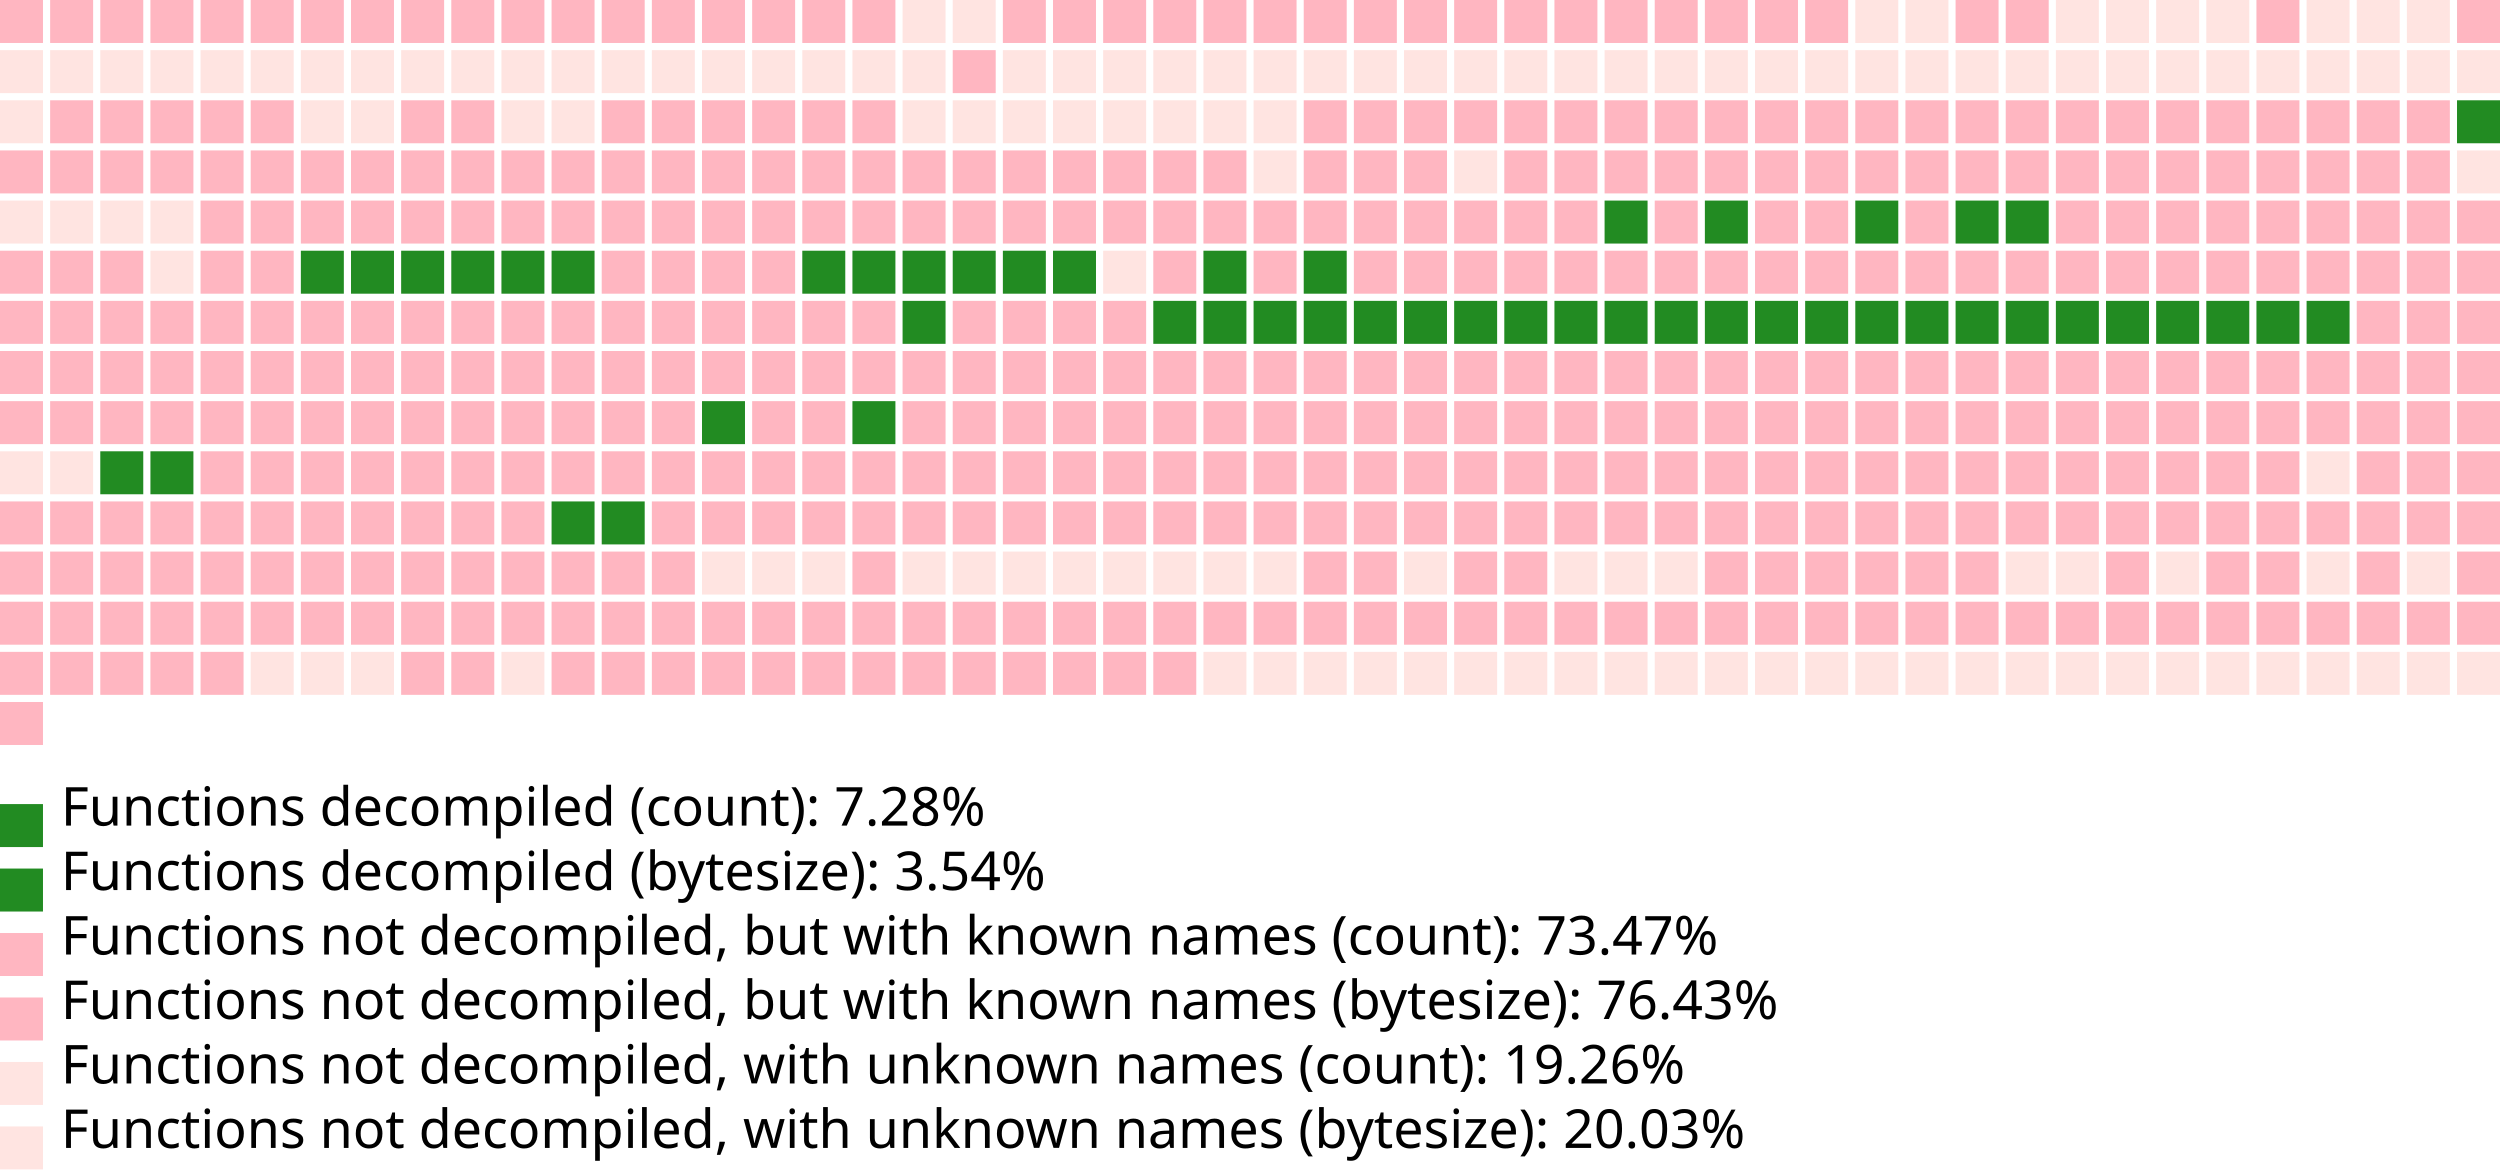
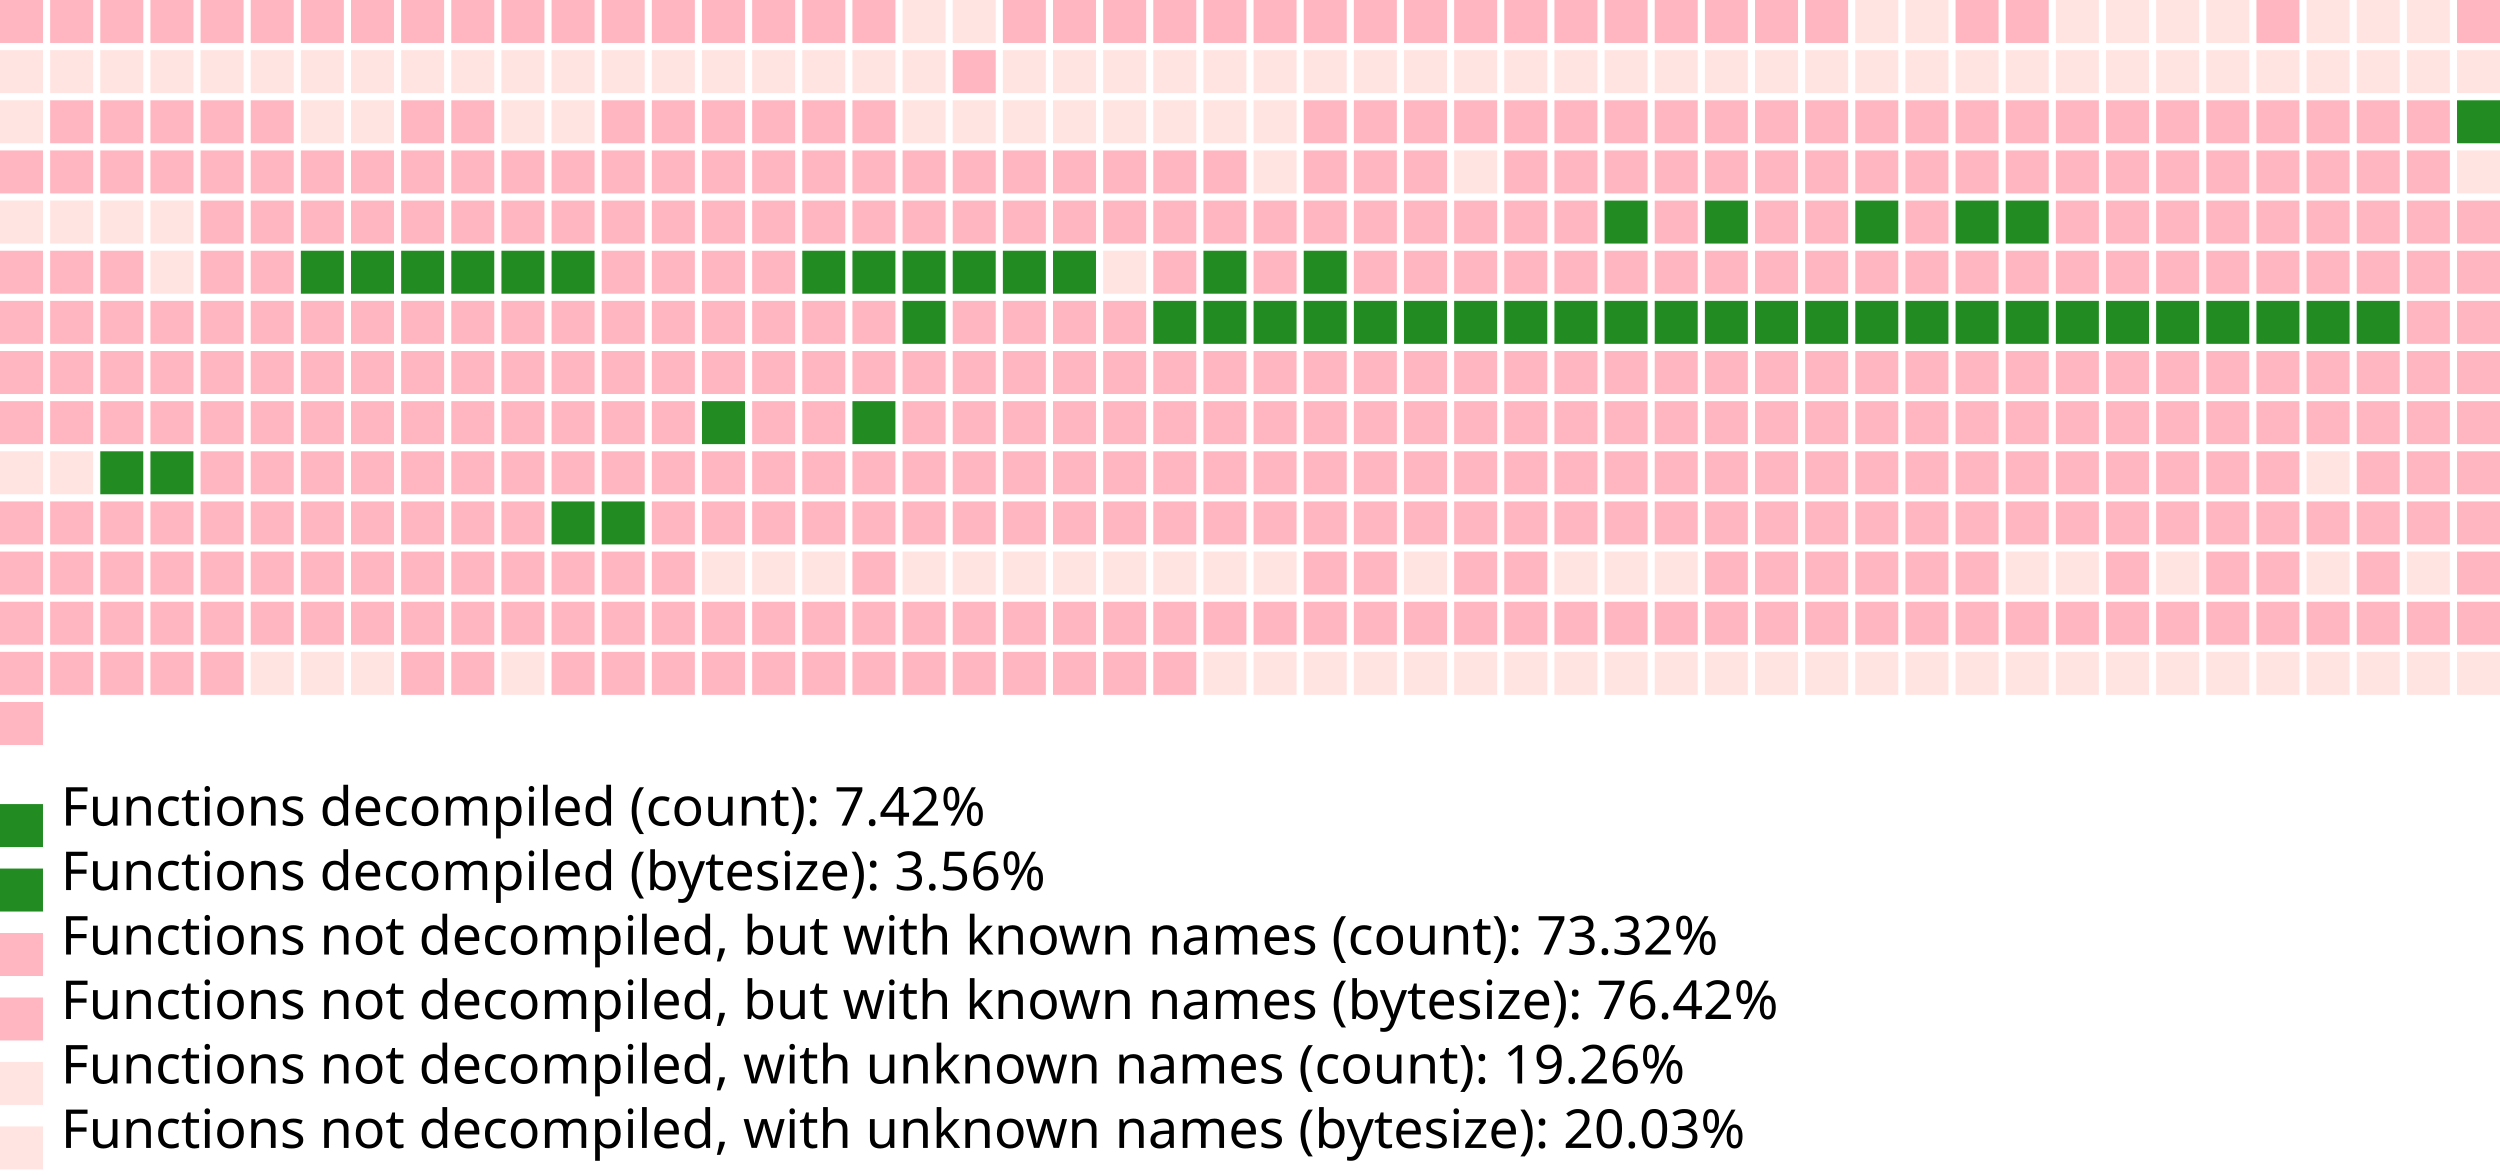
<svg xmlns="http://www.w3.org/2000/svg" version="1.1" width="698" height="328">
  <rect width="12" height="12" x="0" y="0" fill="lightpink" />
  <rect width="12" height="12" x="14" y="0" fill="lightpink" />
  <rect width="12" height="12" x="28" y="0" fill="lightpink" />
  <rect width="12" height="12" x="42" y="0" fill="lightpink" />
  <rect width="12" height="12" x="56" y="0" fill="lightpink" />
  <rect width="12" height="12" x="70" y="0" fill="lightpink" />
  <rect width="12" height="12" x="84" y="0" fill="lightpink" />
  <rect width="12" height="12" x="98" y="0" fill="lightpink" />
  <rect width="12" height="12" x="112" y="0" fill="lightpink" />
  <rect width="12" height="12" x="126" y="0" fill="lightpink" />
  <rect width="12" height="12" x="140" y="0" fill="lightpink" />
  <rect width="12" height="12" x="154" y="0" fill="lightpink" />
  <rect width="12" height="12" x="168" y="0" fill="lightpink" />
  <rect width="12" height="12" x="182" y="0" fill="lightpink" />
  <rect width="12" height="12" x="196" y="0" fill="lightpink" />
  <rect width="12" height="12" x="210" y="0" fill="lightpink" />
  <rect width="12" height="12" x="224" y="0" fill="lightpink" />
  <rect width="12" height="12" x="238" y="0" fill="lightpink" />
  <rect width="12" height="12" x="252" y="0" fill="mistyrose" />
  <rect width="12" height="12" x="266" y="0" fill="mistyrose" />
  <rect width="12" height="12" x="280" y="0" fill="lightpink" />
  <rect width="12" height="12" x="294" y="0" fill="lightpink" />
  <rect width="12" height="12" x="308" y="0" fill="lightpink" />
  <rect width="12" height="12" x="322" y="0" fill="lightpink" />
  <rect width="12" height="12" x="336" y="0" fill="lightpink" />
  <rect width="12" height="12" x="350" y="0" fill="lightpink" />
  <rect width="12" height="12" x="364" y="0" fill="lightpink" />
  <rect width="12" height="12" x="378" y="0" fill="lightpink" />
  <rect width="12" height="12" x="392" y="0" fill="lightpink" />
  <rect width="12" height="12" x="406" y="0" fill="lightpink" />
  <rect width="12" height="12" x="420" y="0" fill="lightpink" />
  <rect width="12" height="12" x="434" y="0" fill="lightpink" />
  <rect width="12" height="12" x="448" y="0" fill="lightpink" />
  <rect width="12" height="12" x="462" y="0" fill="lightpink" />
  <rect width="12" height="12" x="476" y="0" fill="lightpink" />
  <rect width="12" height="12" x="490" y="0" fill="lightpink" />
  <rect width="12" height="12" x="504" y="0" fill="lightpink" />
  <rect width="12" height="12" x="518" y="0" fill="mistyrose" />
  <rect width="12" height="12" x="532" y="0" fill="mistyrose" />
  <rect width="12" height="12" x="546" y="0" fill="lightpink" />
  <rect width="12" height="12" x="560" y="0" fill="lightpink" />
  <rect width="12" height="12" x="574" y="0" fill="mistyrose" />
  <rect width="12" height="12" x="588" y="0" fill="mistyrose" />
  <rect width="12" height="12" x="602" y="0" fill="mistyrose" />
  <rect width="12" height="12" x="616" y="0" fill="mistyrose" />
  <rect width="12" height="12" x="630" y="0" fill="lightpink" />
  <rect width="12" height="12" x="644" y="0" fill="mistyrose" />
  <rect width="12" height="12" x="658" y="0" fill="mistyrose" />
  <rect width="12" height="12" x="672" y="0" fill="mistyrose" />
  <rect width="12" height="12" x="686" y="0" fill="lightpink" />
  <rect width="12" height="12" x="0" y="14" fill="mistyrose" />
  <rect width="12" height="12" x="14" y="14" fill="mistyrose" />
  <rect width="12" height="12" x="28" y="14" fill="mistyrose" />
  <rect width="12" height="12" x="42" y="14" fill="mistyrose" />
  <rect width="12" height="12" x="56" y="14" fill="mistyrose" />
  <rect width="12" height="12" x="70" y="14" fill="mistyrose" />
  <rect width="12" height="12" x="84" y="14" fill="mistyrose" />
  <rect width="12" height="12" x="98" y="14" fill="mistyrose" />
  <rect width="12" height="12" x="112" y="14" fill="mistyrose" />
  <rect width="12" height="12" x="126" y="14" fill="mistyrose" />
  <rect width="12" height="12" x="140" y="14" fill="mistyrose" />
  <rect width="12" height="12" x="154" y="14" fill="mistyrose" />
  <rect width="12" height="12" x="168" y="14" fill="mistyrose" />
  <rect width="12" height="12" x="182" y="14" fill="mistyrose" />
  <rect width="12" height="12" x="196" y="14" fill="mistyrose" />
  <rect width="12" height="12" x="210" y="14" fill="mistyrose" />
  <rect width="12" height="12" x="224" y="14" fill="mistyrose" />
  <rect width="12" height="12" x="238" y="14" fill="mistyrose" />
  <rect width="12" height="12" x="252" y="14" fill="mistyrose" />
  <rect width="12" height="12" x="266" y="14" fill="lightpink" />
  <rect width="12" height="12" x="280" y="14" fill="mistyrose" />
  <rect width="12" height="12" x="294" y="14" fill="mistyrose" />
  <rect width="12" height="12" x="308" y="14" fill="mistyrose" />
  <rect width="12" height="12" x="322" y="14" fill="mistyrose" />
  <rect width="12" height="12" x="336" y="14" fill="mistyrose" />
  <rect width="12" height="12" x="350" y="14" fill="mistyrose" />
  <rect width="12" height="12" x="364" y="14" fill="mistyrose" />
  <rect width="12" height="12" x="378" y="14" fill="mistyrose" />
  <rect width="12" height="12" x="392" y="14" fill="mistyrose" />
  <rect width="12" height="12" x="406" y="14" fill="mistyrose" />
  <rect width="12" height="12" x="420" y="14" fill="mistyrose" />
  <rect width="12" height="12" x="434" y="14" fill="mistyrose" />
  <rect width="12" height="12" x="448" y="14" fill="mistyrose" />
  <rect width="12" height="12" x="462" y="14" fill="mistyrose" />
  <rect width="12" height="12" x="476" y="14" fill="mistyrose" />
  <rect width="12" height="12" x="490" y="14" fill="mistyrose" />
  <rect width="12" height="12" x="504" y="14" fill="mistyrose" />
  <rect width="12" height="12" x="518" y="14" fill="mistyrose" />
  <rect width="12" height="12" x="532" y="14" fill="mistyrose" />
  <rect width="12" height="12" x="546" y="14" fill="mistyrose" />
  <rect width="12" height="12" x="560" y="14" fill="mistyrose" />
  <rect width="12" height="12" x="574" y="14" fill="mistyrose" />
  <rect width="12" height="12" x="588" y="14" fill="mistyrose" />
  <rect width="12" height="12" x="602" y="14" fill="mistyrose" />
  <rect width="12" height="12" x="616" y="14" fill="mistyrose" />
  <rect width="12" height="12" x="630" y="14" fill="mistyrose" />
  <rect width="12" height="12" x="644" y="14" fill="mistyrose" />
  <rect width="12" height="12" x="658" y="14" fill="mistyrose" />
  <rect width="12" height="12" x="672" y="14" fill="mistyrose" />
  <rect width="12" height="12" x="686" y="14" fill="mistyrose" />
  <rect width="12" height="12" x="0" y="28" fill="mistyrose" />
  <rect width="12" height="12" x="14" y="28" fill="lightpink" />
  <rect width="12" height="12" x="28" y="28" fill="lightpink" />
  <rect width="12" height="12" x="42" y="28" fill="lightpink" />
  <rect width="12" height="12" x="56" y="28" fill="lightpink" />
  <rect width="12" height="12" x="70" y="28" fill="lightpink" />
  <rect width="12" height="12" x="84" y="28" fill="mistyrose" />
  <rect width="12" height="12" x="98" y="28" fill="mistyrose" />
  <rect width="12" height="12" x="112" y="28" fill="lightpink" />
  <rect width="12" height="12" x="126" y="28" fill="lightpink" />
  <rect width="12" height="12" x="140" y="28" fill="mistyrose" />
  <rect width="12" height="12" x="154" y="28" fill="mistyrose" />
  <rect width="12" height="12" x="168" y="28" fill="lightpink" />
  <rect width="12" height="12" x="182" y="28" fill="lightpink" />
  <rect width="12" height="12" x="196" y="28" fill="lightpink" />
  <rect width="12" height="12" x="210" y="28" fill="lightpink" />
  <rect width="12" height="12" x="224" y="28" fill="lightpink" />
  <rect width="12" height="12" x="238" y="28" fill="lightpink" />
  <rect width="12" height="12" x="252" y="28" fill="mistyrose" />
  <rect width="12" height="12" x="266" y="28" fill="mistyrose" />
  <rect width="12" height="12" x="280" y="28" fill="mistyrose" />
  <rect width="12" height="12" x="294" y="28" fill="mistyrose" />
  <rect width="12" height="12" x="308" y="28" fill="mistyrose" />
  <rect width="12" height="12" x="322" y="28" fill="mistyrose" />
  <rect width="12" height="12" x="336" y="28" fill="mistyrose" />
  <rect width="12" height="12" x="350" y="28" fill="mistyrose" />
  <rect width="12" height="12" x="364" y="28" fill="lightpink" />
  <rect width="12" height="12" x="378" y="28" fill="lightpink" />
  <rect width="12" height="12" x="392" y="28" fill="lightpink" />
  <rect width="12" height="12" x="406" y="28" fill="lightpink" />
  <rect width="12" height="12" x="420" y="28" fill="lightpink" />
  <rect width="12" height="12" x="434" y="28" fill="lightpink" />
  <rect width="12" height="12" x="448" y="28" fill="lightpink" />
  <rect width="12" height="12" x="462" y="28" fill="lightpink" />
  <rect width="12" height="12" x="476" y="28" fill="lightpink" />
  <rect width="12" height="12" x="490" y="28" fill="lightpink" />
  <rect width="12" height="12" x="504" y="28" fill="lightpink" />
  <rect width="12" height="12" x="518" y="28" fill="lightpink" />
  <rect width="12" height="12" x="532" y="28" fill="lightpink" />
  <rect width="12" height="12" x="546" y="28" fill="lightpink" />
  <rect width="12" height="12" x="560" y="28" fill="lightpink" />
  <rect width="12" height="12" x="574" y="28" fill="lightpink" />
  <rect width="12" height="12" x="588" y="28" fill="lightpink" />
  <rect width="12" height="12" x="602" y="28" fill="lightpink" />
  <rect width="12" height="12" x="616" y="28" fill="lightpink" />
  <rect width="12" height="12" x="630" y="28" fill="lightpink" />
  <rect width="12" height="12" x="644" y="28" fill="lightpink" />
  <rect width="12" height="12" x="658" y="28" fill="lightpink" />
  <rect width="12" height="12" x="672" y="28" fill="lightpink" />
  <rect width="12" height="12" x="686" y="28" fill="forestgreen" />
  <rect width="12" height="12" x="0" y="42" fill="lightpink" />
  <rect width="12" height="12" x="14" y="42" fill="lightpink" />
  <rect width="12" height="12" x="28" y="42" fill="lightpink" />
  <rect width="12" height="12" x="42" y="42" fill="lightpink" />
  <rect width="12" height="12" x="56" y="42" fill="lightpink" />
  <rect width="12" height="12" x="70" y="42" fill="lightpink" />
  <rect width="12" height="12" x="84" y="42" fill="lightpink" />
  <rect width="12" height="12" x="98" y="42" fill="lightpink" />
  <rect width="12" height="12" x="112" y="42" fill="lightpink" />
  <rect width="12" height="12" x="126" y="42" fill="lightpink" />
  <rect width="12" height="12" x="140" y="42" fill="lightpink" />
  <rect width="12" height="12" x="154" y="42" fill="lightpink" />
  <rect width="12" height="12" x="168" y="42" fill="lightpink" />
  <rect width="12" height="12" x="182" y="42" fill="lightpink" />
  <rect width="12" height="12" x="196" y="42" fill="lightpink" />
  <rect width="12" height="12" x="210" y="42" fill="lightpink" />
  <rect width="12" height="12" x="224" y="42" fill="lightpink" />
  <rect width="12" height="12" x="238" y="42" fill="lightpink" />
  <rect width="12" height="12" x="252" y="42" fill="lightpink" />
  <rect width="12" height="12" x="266" y="42" fill="lightpink" />
  <rect width="12" height="12" x="280" y="42" fill="lightpink" />
  <rect width="12" height="12" x="294" y="42" fill="lightpink" />
  <rect width="12" height="12" x="308" y="42" fill="lightpink" />
  <rect width="12" height="12" x="322" y="42" fill="lightpink" />
  <rect width="12" height="12" x="336" y="42" fill="lightpink" />
  <rect width="12" height="12" x="350" y="42" fill="mistyrose" />
  <rect width="12" height="12" x="364" y="42" fill="lightpink" />
  <rect width="12" height="12" x="378" y="42" fill="lightpink" />
  <rect width="12" height="12" x="392" y="42" fill="lightpink" />
  <rect width="12" height="12" x="406" y="42" fill="mistyrose" />
  <rect width="12" height="12" x="420" y="42" fill="lightpink" />
  <rect width="12" height="12" x="434" y="42" fill="lightpink" />
  <rect width="12" height="12" x="448" y="42" fill="lightpink" />
  <rect width="12" height="12" x="462" y="42" fill="lightpink" />
  <rect width="12" height="12" x="476" y="42" fill="lightpink" />
  <rect width="12" height="12" x="490" y="42" fill="lightpink" />
  <rect width="12" height="12" x="504" y="42" fill="lightpink" />
  <rect width="12" height="12" x="518" y="42" fill="lightpink" />
  <rect width="12" height="12" x="532" y="42" fill="lightpink" />
  <rect width="12" height="12" x="546" y="42" fill="lightpink" />
  <rect width="12" height="12" x="560" y="42" fill="lightpink" />
  <rect width="12" height="12" x="574" y="42" fill="lightpink" />
  <rect width="12" height="12" x="588" y="42" fill="lightpink" />
  <rect width="12" height="12" x="602" y="42" fill="lightpink" />
  <rect width="12" height="12" x="616" y="42" fill="lightpink" />
  <rect width="12" height="12" x="630" y="42" fill="lightpink" />
  <rect width="12" height="12" x="644" y="42" fill="lightpink" />
  <rect width="12" height="12" x="658" y="42" fill="lightpink" />
  <rect width="12" height="12" x="672" y="42" fill="lightpink" />
  <rect width="12" height="12" x="686" y="42" fill="mistyrose" />
  <rect width="12" height="12" x="0" y="56" fill="mistyrose" />
  <rect width="12" height="12" x="14" y="56" fill="mistyrose" />
  <rect width="12" height="12" x="28" y="56" fill="mistyrose" />
  <rect width="12" height="12" x="42" y="56" fill="mistyrose" />
  <rect width="12" height="12" x="56" y="56" fill="lightpink" />
  <rect width="12" height="12" x="70" y="56" fill="lightpink" />
  <rect width="12" height="12" x="84" y="56" fill="lightpink" />
  <rect width="12" height="12" x="98" y="56" fill="lightpink" />
  <rect width="12" height="12" x="112" y="56" fill="lightpink" />
  <rect width="12" height="12" x="126" y="56" fill="lightpink" />
  <rect width="12" height="12" x="140" y="56" fill="lightpink" />
  <rect width="12" height="12" x="154" y="56" fill="lightpink" />
  <rect width="12" height="12" x="168" y="56" fill="lightpink" />
  <rect width="12" height="12" x="182" y="56" fill="lightpink" />
  <rect width="12" height="12" x="196" y="56" fill="lightpink" />
  <rect width="12" height="12" x="210" y="56" fill="lightpink" />
  <rect width="12" height="12" x="224" y="56" fill="lightpink" />
  <rect width="12" height="12" x="238" y="56" fill="lightpink" />
  <rect width="12" height="12" x="252" y="56" fill="lightpink" />
  <rect width="12" height="12" x="266" y="56" fill="lightpink" />
  <rect width="12" height="12" x="280" y="56" fill="lightpink" />
  <rect width="12" height="12" x="294" y="56" fill="lightpink" />
  <rect width="12" height="12" x="308" y="56" fill="lightpink" />
  <rect width="12" height="12" x="322" y="56" fill="lightpink" />
  <rect width="12" height="12" x="336" y="56" fill="lightpink" />
  <rect width="12" height="12" x="350" y="56" fill="lightpink" />
  <rect width="12" height="12" x="364" y="56" fill="lightpink" />
  <rect width="12" height="12" x="378" y="56" fill="lightpink" />
  <rect width="12" height="12" x="392" y="56" fill="lightpink" />
  <rect width="12" height="12" x="406" y="56" fill="lightpink" />
  <rect width="12" height="12" x="420" y="56" fill="lightpink" />
  <rect width="12" height="12" x="434" y="56" fill="lightpink" />
  <rect width="12" height="12" x="448" y="56" fill="forestgreen" />
  <rect width="12" height="12" x="462" y="56" fill="lightpink" />
  <rect width="12" height="12" x="476" y="56" fill="forestgreen" />
  <rect width="12" height="12" x="490" y="56" fill="lightpink" />
  <rect width="12" height="12" x="504" y="56" fill="lightpink" />
  <rect width="12" height="12" x="518" y="56" fill="forestgreen" />
  <rect width="12" height="12" x="532" y="56" fill="lightpink" />
  <rect width="12" height="12" x="546" y="56" fill="forestgreen" />
  <rect width="12" height="12" x="560" y="56" fill="forestgreen" />
  <rect width="12" height="12" x="574" y="56" fill="lightpink" />
  <rect width="12" height="12" x="588" y="56" fill="lightpink" />
  <rect width="12" height="12" x="602" y="56" fill="lightpink" />
  <rect width="12" height="12" x="616" y="56" fill="lightpink" />
  <rect width="12" height="12" x="630" y="56" fill="lightpink" />
  <rect width="12" height="12" x="644" y="56" fill="lightpink" />
  <rect width="12" height="12" x="658" y="56" fill="lightpink" />
  <rect width="12" height="12" x="672" y="56" fill="lightpink" />
  <rect width="12" height="12" x="686" y="56" fill="lightpink" />
  <rect width="12" height="12" x="0" y="70" fill="lightpink" />
  <rect width="12" height="12" x="14" y="70" fill="lightpink" />
  <rect width="12" height="12" x="28" y="70" fill="lightpink" />
  <rect width="12" height="12" x="42" y="70" fill="mistyrose" />
  <rect width="12" height="12" x="56" y="70" fill="lightpink" />
  <rect width="12" height="12" x="70" y="70" fill="lightpink" />
  <rect width="12" height="12" x="84" y="70" fill="forestgreen" />
  <rect width="12" height="12" x="98" y="70" fill="forestgreen" />
  <rect width="12" height="12" x="112" y="70" fill="forestgreen" />
  <rect width="12" height="12" x="126" y="70" fill="forestgreen" />
  <rect width="12" height="12" x="140" y="70" fill="forestgreen" />
  <rect width="12" height="12" x="154" y="70" fill="forestgreen" />
  <rect width="12" height="12" x="168" y="70" fill="lightpink" />
  <rect width="12" height="12" x="182" y="70" fill="lightpink" />
  <rect width="12" height="12" x="196" y="70" fill="lightpink" />
  <rect width="12" height="12" x="210" y="70" fill="lightpink" />
  <rect width="12" height="12" x="224" y="70" fill="forestgreen" />
  <rect width="12" height="12" x="238" y="70" fill="forestgreen" />
  <rect width="12" height="12" x="252" y="70" fill="forestgreen" />
  <rect width="12" height="12" x="266" y="70" fill="forestgreen" />
  <rect width="12" height="12" x="280" y="70" fill="forestgreen" />
  <rect width="12" height="12" x="294" y="70" fill="forestgreen" />
  <rect width="12" height="12" x="308" y="70" fill="mistyrose" />
  <rect width="12" height="12" x="322" y="70" fill="lightpink" />
  <rect width="12" height="12" x="336" y="70" fill="forestgreen" />
  <rect width="12" height="12" x="350" y="70" fill="lightpink" />
  <rect width="12" height="12" x="364" y="70" fill="forestgreen" />
  <rect width="12" height="12" x="378" y="70" fill="lightpink" />
  <rect width="12" height="12" x="392" y="70" fill="lightpink" />
  <rect width="12" height="12" x="406" y="70" fill="lightpink" />
  <rect width="12" height="12" x="420" y="70" fill="lightpink" />
  <rect width="12" height="12" x="434" y="70" fill="lightpink" />
  <rect width="12" height="12" x="448" y="70" fill="lightpink" />
  <rect width="12" height="12" x="462" y="70" fill="lightpink" />
  <rect width="12" height="12" x="476" y="70" fill="lightpink" />
  <rect width="12" height="12" x="490" y="70" fill="lightpink" />
  <rect width="12" height="12" x="504" y="70" fill="lightpink" />
  <rect width="12" height="12" x="518" y="70" fill="lightpink" />
  <rect width="12" height="12" x="532" y="70" fill="lightpink" />
  <rect width="12" height="12" x="546" y="70" fill="lightpink" />
  <rect width="12" height="12" x="560" y="70" fill="lightpink" />
  <rect width="12" height="12" x="574" y="70" fill="lightpink" />
  <rect width="12" height="12" x="588" y="70" fill="lightpink" />
  <rect width="12" height="12" x="602" y="70" fill="lightpink" />
  <rect width="12" height="12" x="616" y="70" fill="lightpink" />
  <rect width="12" height="12" x="630" y="70" fill="lightpink" />
  <rect width="12" height="12" x="644" y="70" fill="lightpink" />
  <rect width="12" height="12" x="658" y="70" fill="lightpink" />
  <rect width="12" height="12" x="672" y="70" fill="lightpink" />
  <rect width="12" height="12" x="686" y="70" fill="lightpink" />
  <rect width="12" height="12" x="0" y="84" fill="lightpink" />
  <rect width="12" height="12" x="14" y="84" fill="lightpink" />
  <rect width="12" height="12" x="28" y="84" fill="lightpink" />
  <rect width="12" height="12" x="42" y="84" fill="lightpink" />
  <rect width="12" height="12" x="56" y="84" fill="lightpink" />
  <rect width="12" height="12" x="70" y="84" fill="lightpink" />
  <rect width="12" height="12" x="84" y="84" fill="lightpink" />
  <rect width="12" height="12" x="98" y="84" fill="lightpink" />
  <rect width="12" height="12" x="112" y="84" fill="lightpink" />
  <rect width="12" height="12" x="126" y="84" fill="lightpink" />
  <rect width="12" height="12" x="140" y="84" fill="lightpink" />
  <rect width="12" height="12" x="154" y="84" fill="lightpink" />
  <rect width="12" height="12" x="168" y="84" fill="lightpink" />
  <rect width="12" height="12" x="182" y="84" fill="lightpink" />
  <rect width="12" height="12" x="196" y="84" fill="lightpink" />
  <rect width="12" height="12" x="210" y="84" fill="lightpink" />
  <rect width="12" height="12" x="224" y="84" fill="lightpink" />
  <rect width="12" height="12" x="238" y="84" fill="lightpink" />
  <rect width="12" height="12" x="252" y="84" fill="forestgreen" />
  <rect width="12" height="12" x="266" y="84" fill="lightpink" />
  <rect width="12" height="12" x="280" y="84" fill="lightpink" />
  <rect width="12" height="12" x="294" y="84" fill="lightpink" />
  <rect width="12" height="12" x="308" y="84" fill="lightpink" />
  <rect width="12" height="12" x="322" y="84" fill="forestgreen" />
  <rect width="12" height="12" x="336" y="84" fill="forestgreen" />
  <rect width="12" height="12" x="350" y="84" fill="forestgreen" />
  <rect width="12" height="12" x="364" y="84" fill="forestgreen" />
  <rect width="12" height="12" x="378" y="84" fill="forestgreen" />
  <rect width="12" height="12" x="392" y="84" fill="forestgreen" />
  <rect width="12" height="12" x="406" y="84" fill="forestgreen" />
  <rect width="12" height="12" x="420" y="84" fill="forestgreen" />
  <rect width="12" height="12" x="434" y="84" fill="forestgreen" />
  <rect width="12" height="12" x="448" y="84" fill="forestgreen" />
  <rect width="12" height="12" x="462" y="84" fill="forestgreen" />
  <rect width="12" height="12" x="476" y="84" fill="forestgreen" />
  <rect width="12" height="12" x="490" y="84" fill="forestgreen" />
  <rect width="12" height="12" x="504" y="84" fill="forestgreen" />
  <rect width="12" height="12" x="518" y="84" fill="forestgreen" />
  <rect width="12" height="12" x="532" y="84" fill="forestgreen" />
  <rect width="12" height="12" x="546" y="84" fill="forestgreen" />
  <rect width="12" height="12" x="560" y="84" fill="forestgreen" />
  <rect width="12" height="12" x="574" y="84" fill="forestgreen" />
  <rect width="12" height="12" x="588" y="84" fill="forestgreen" />
  <rect width="12" height="12" x="602" y="84" fill="forestgreen" />
  <rect width="12" height="12" x="616" y="84" fill="forestgreen" />
  <rect width="12" height="12" x="630" y="84" fill="forestgreen" />
  <rect width="12" height="12" x="644" y="84" fill="forestgreen" />
-   <rect width="12" height="12" x="658" y="84" fill="lightpink" />
+   <rect width="12" height="12" x="658" y="84" fill="forestgreen" />
  <rect width="12" height="12" x="672" y="84" fill="lightpink" />
  <rect width="12" height="12" x="686" y="84" fill="lightpink" />
  <rect width="12" height="12" x="0" y="98" fill="lightpink" />
  <rect width="12" height="12" x="14" y="98" fill="lightpink" />
  <rect width="12" height="12" x="28" y="98" fill="lightpink" />
  <rect width="12" height="12" x="42" y="98" fill="lightpink" />
  <rect width="12" height="12" x="56" y="98" fill="lightpink" />
  <rect width="12" height="12" x="70" y="98" fill="lightpink" />
  <rect width="12" height="12" x="84" y="98" fill="lightpink" />
  <rect width="12" height="12" x="98" y="98" fill="lightpink" />
  <rect width="12" height="12" x="112" y="98" fill="lightpink" />
  <rect width="12" height="12" x="126" y="98" fill="lightpink" />
  <rect width="12" height="12" x="140" y="98" fill="lightpink" />
  <rect width="12" height="12" x="154" y="98" fill="lightpink" />
  <rect width="12" height="12" x="168" y="98" fill="lightpink" />
  <rect width="12" height="12" x="182" y="98" fill="lightpink" />
  <rect width="12" height="12" x="196" y="98" fill="lightpink" />
  <rect width="12" height="12" x="210" y="98" fill="lightpink" />
  <rect width="12" height="12" x="224" y="98" fill="lightpink" />
  <rect width="12" height="12" x="238" y="98" fill="lightpink" />
  <rect width="12" height="12" x="252" y="98" fill="lightpink" />
  <rect width="12" height="12" x="266" y="98" fill="lightpink" />
  <rect width="12" height="12" x="280" y="98" fill="lightpink" />
  <rect width="12" height="12" x="294" y="98" fill="lightpink" />
  <rect width="12" height="12" x="308" y="98" fill="lightpink" />
  <rect width="12" height="12" x="322" y="98" fill="lightpink" />
  <rect width="12" height="12" x="336" y="98" fill="lightpink" />
  <rect width="12" height="12" x="350" y="98" fill="lightpink" />
  <rect width="12" height="12" x="364" y="98" fill="lightpink" />
  <rect width="12" height="12" x="378" y="98" fill="lightpink" />
  <rect width="12" height="12" x="392" y="98" fill="lightpink" />
  <rect width="12" height="12" x="406" y="98" fill="lightpink" />
  <rect width="12" height="12" x="420" y="98" fill="lightpink" />
  <rect width="12" height="12" x="434" y="98" fill="lightpink" />
  <rect width="12" height="12" x="448" y="98" fill="lightpink" />
  <rect width="12" height="12" x="462" y="98" fill="lightpink" />
  <rect width="12" height="12" x="476" y="98" fill="lightpink" />
  <rect width="12" height="12" x="490" y="98" fill="lightpink" />
  <rect width="12" height="12" x="504" y="98" fill="lightpink" />
  <rect width="12" height="12" x="518" y="98" fill="lightpink" />
  <rect width="12" height="12" x="532" y="98" fill="lightpink" />
  <rect width="12" height="12" x="546" y="98" fill="lightpink" />
  <rect width="12" height="12" x="560" y="98" fill="lightpink" />
  <rect width="12" height="12" x="574" y="98" fill="lightpink" />
  <rect width="12" height="12" x="588" y="98" fill="lightpink" />
  <rect width="12" height="12" x="602" y="98" fill="lightpink" />
  <rect width="12" height="12" x="616" y="98" fill="lightpink" />
  <rect width="12" height="12" x="630" y="98" fill="lightpink" />
  <rect width="12" height="12" x="644" y="98" fill="lightpink" />
  <rect width="12" height="12" x="658" y="98" fill="lightpink" />
  <rect width="12" height="12" x="672" y="98" fill="lightpink" />
  <rect width="12" height="12" x="686" y="98" fill="lightpink" />
  <rect width="12" height="12" x="0" y="112" fill="lightpink" />
  <rect width="12" height="12" x="14" y="112" fill="lightpink" />
  <rect width="12" height="12" x="28" y="112" fill="lightpink" />
  <rect width="12" height="12" x="42" y="112" fill="lightpink" />
  <rect width="12" height="12" x="56" y="112" fill="lightpink" />
  <rect width="12" height="12" x="70" y="112" fill="lightpink" />
  <rect width="12" height="12" x="84" y="112" fill="lightpink" />
  <rect width="12" height="12" x="98" y="112" fill="lightpink" />
  <rect width="12" height="12" x="112" y="112" fill="lightpink" />
  <rect width="12" height="12" x="126" y="112" fill="lightpink" />
  <rect width="12" height="12" x="140" y="112" fill="lightpink" />
  <rect width="12" height="12" x="154" y="112" fill="lightpink" />
  <rect width="12" height="12" x="168" y="112" fill="lightpink" />
  <rect width="12" height="12" x="182" y="112" fill="lightpink" />
  <rect width="12" height="12" x="196" y="112" fill="forestgreen" />
  <rect width="12" height="12" x="210" y="112" fill="lightpink" />
  <rect width="12" height="12" x="224" y="112" fill="lightpink" />
  <rect width="12" height="12" x="238" y="112" fill="forestgreen" />
  <rect width="12" height="12" x="252" y="112" fill="lightpink" />
  <rect width="12" height="12" x="266" y="112" fill="lightpink" />
  <rect width="12" height="12" x="280" y="112" fill="lightpink" />
  <rect width="12" height="12" x="294" y="112" fill="lightpink" />
  <rect width="12" height="12" x="308" y="112" fill="lightpink" />
  <rect width="12" height="12" x="322" y="112" fill="lightpink" />
  <rect width="12" height="12" x="336" y="112" fill="lightpink" />
  <rect width="12" height="12" x="350" y="112" fill="lightpink" />
  <rect width="12" height="12" x="364" y="112" fill="lightpink" />
  <rect width="12" height="12" x="378" y="112" fill="lightpink" />
  <rect width="12" height="12" x="392" y="112" fill="lightpink" />
  <rect width="12" height="12" x="406" y="112" fill="lightpink" />
  <rect width="12" height="12" x="420" y="112" fill="lightpink" />
  <rect width="12" height="12" x="434" y="112" fill="lightpink" />
  <rect width="12" height="12" x="448" y="112" fill="lightpink" />
  <rect width="12" height="12" x="462" y="112" fill="lightpink" />
  <rect width="12" height="12" x="476" y="112" fill="lightpink" />
  <rect width="12" height="12" x="490" y="112" fill="lightpink" />
  <rect width="12" height="12" x="504" y="112" fill="lightpink" />
  <rect width="12" height="12" x="518" y="112" fill="lightpink" />
  <rect width="12" height="12" x="532" y="112" fill="lightpink" />
  <rect width="12" height="12" x="546" y="112" fill="lightpink" />
  <rect width="12" height="12" x="560" y="112" fill="lightpink" />
  <rect width="12" height="12" x="574" y="112" fill="lightpink" />
  <rect width="12" height="12" x="588" y="112" fill="lightpink" />
  <rect width="12" height="12" x="602" y="112" fill="lightpink" />
  <rect width="12" height="12" x="616" y="112" fill="lightpink" />
  <rect width="12" height="12" x="630" y="112" fill="lightpink" />
  <rect width="12" height="12" x="644" y="112" fill="lightpink" />
  <rect width="12" height="12" x="658" y="112" fill="lightpink" />
  <rect width="12" height="12" x="672" y="112" fill="lightpink" />
  <rect width="12" height="12" x="686" y="112" fill="lightpink" />
  <rect width="12" height="12" x="0" y="126" fill="mistyrose" />
  <rect width="12" height="12" x="14" y="126" fill="mistyrose" />
  <rect width="12" height="12" x="28" y="126" fill="forestgreen" />
  <rect width="12" height="12" x="42" y="126" fill="forestgreen" />
  <rect width="12" height="12" x="56" y="126" fill="lightpink" />
  <rect width="12" height="12" x="70" y="126" fill="lightpink" />
  <rect width="12" height="12" x="84" y="126" fill="lightpink" />
  <rect width="12" height="12" x="98" y="126" fill="lightpink" />
  <rect width="12" height="12" x="112" y="126" fill="lightpink" />
  <rect width="12" height="12" x="126" y="126" fill="lightpink" />
  <rect width="12" height="12" x="140" y="126" fill="lightpink" />
  <rect width="12" height="12" x="154" y="126" fill="lightpink" />
  <rect width="12" height="12" x="168" y="126" fill="lightpink" />
  <rect width="12" height="12" x="182" y="126" fill="lightpink" />
  <rect width="12" height="12" x="196" y="126" fill="lightpink" />
  <rect width="12" height="12" x="210" y="126" fill="lightpink" />
  <rect width="12" height="12" x="224" y="126" fill="lightpink" />
  <rect width="12" height="12" x="238" y="126" fill="lightpink" />
  <rect width="12" height="12" x="252" y="126" fill="lightpink" />
  <rect width="12" height="12" x="266" y="126" fill="lightpink" />
  <rect width="12" height="12" x="280" y="126" fill="lightpink" />
  <rect width="12" height="12" x="294" y="126" fill="lightpink" />
  <rect width="12" height="12" x="308" y="126" fill="lightpink" />
  <rect width="12" height="12" x="322" y="126" fill="lightpink" />
  <rect width="12" height="12" x="336" y="126" fill="lightpink" />
  <rect width="12" height="12" x="350" y="126" fill="lightpink" />
  <rect width="12" height="12" x="364" y="126" fill="lightpink" />
  <rect width="12" height="12" x="378" y="126" fill="lightpink" />
  <rect width="12" height="12" x="392" y="126" fill="lightpink" />
  <rect width="12" height="12" x="406" y="126" fill="lightpink" />
  <rect width="12" height="12" x="420" y="126" fill="lightpink" />
  <rect width="12" height="12" x="434" y="126" fill="lightpink" />
  <rect width="12" height="12" x="448" y="126" fill="lightpink" />
  <rect width="12" height="12" x="462" y="126" fill="lightpink" />
  <rect width="12" height="12" x="476" y="126" fill="lightpink" />
  <rect width="12" height="12" x="490" y="126" fill="lightpink" />
  <rect width="12" height="12" x="504" y="126" fill="lightpink" />
  <rect width="12" height="12" x="518" y="126" fill="lightpink" />
  <rect width="12" height="12" x="532" y="126" fill="lightpink" />
  <rect width="12" height="12" x="546" y="126" fill="lightpink" />
  <rect width="12" height="12" x="560" y="126" fill="lightpink" />
  <rect width="12" height="12" x="574" y="126" fill="lightpink" />
  <rect width="12" height="12" x="588" y="126" fill="lightpink" />
  <rect width="12" height="12" x="602" y="126" fill="lightpink" />
  <rect width="12" height="12" x="616" y="126" fill="lightpink" />
  <rect width="12" height="12" x="630" y="126" fill="lightpink" />
  <rect width="12" height="12" x="644" y="126" fill="mistyrose" />
  <rect width="12" height="12" x="658" y="126" fill="lightpink" />
  <rect width="12" height="12" x="672" y="126" fill="lightpink" />
  <rect width="12" height="12" x="686" y="126" fill="lightpink" />
  <rect width="12" height="12" x="0" y="140" fill="lightpink" />
  <rect width="12" height="12" x="14" y="140" fill="lightpink" />
  <rect width="12" height="12" x="28" y="140" fill="lightpink" />
  <rect width="12" height="12" x="42" y="140" fill="lightpink" />
  <rect width="12" height="12" x="56" y="140" fill="lightpink" />
  <rect width="12" height="12" x="70" y="140" fill="lightpink" />
  <rect width="12" height="12" x="84" y="140" fill="lightpink" />
  <rect width="12" height="12" x="98" y="140" fill="lightpink" />
  <rect width="12" height="12" x="112" y="140" fill="lightpink" />
  <rect width="12" height="12" x="126" y="140" fill="lightpink" />
  <rect width="12" height="12" x="140" y="140" fill="lightpink" />
  <rect width="12" height="12" x="154" y="140" fill="forestgreen" />
  <rect width="12" height="12" x="168" y="140" fill="forestgreen" />
  <rect width="12" height="12" x="182" y="140" fill="lightpink" />
  <rect width="12" height="12" x="196" y="140" fill="lightpink" />
  <rect width="12" height="12" x="210" y="140" fill="lightpink" />
  <rect width="12" height="12" x="224" y="140" fill="lightpink" />
  <rect width="12" height="12" x="238" y="140" fill="lightpink" />
  <rect width="12" height="12" x="252" y="140" fill="lightpink" />
  <rect width="12" height="12" x="266" y="140" fill="lightpink" />
  <rect width="12" height="12" x="280" y="140" fill="lightpink" />
  <rect width="12" height="12" x="294" y="140" fill="lightpink" />
  <rect width="12" height="12" x="308" y="140" fill="lightpink" />
  <rect width="12" height="12" x="322" y="140" fill="lightpink" />
  <rect width="12" height="12" x="336" y="140" fill="lightpink" />
  <rect width="12" height="12" x="350" y="140" fill="lightpink" />
  <rect width="12" height="12" x="364" y="140" fill="lightpink" />
  <rect width="12" height="12" x="378" y="140" fill="lightpink" />
  <rect width="12" height="12" x="392" y="140" fill="lightpink" />
  <rect width="12" height="12" x="406" y="140" fill="lightpink" />
  <rect width="12" height="12" x="420" y="140" fill="lightpink" />
  <rect width="12" height="12" x="434" y="140" fill="lightpink" />
  <rect width="12" height="12" x="448" y="140" fill="lightpink" />
  <rect width="12" height="12" x="462" y="140" fill="lightpink" />
  <rect width="12" height="12" x="476" y="140" fill="lightpink" />
  <rect width="12" height="12" x="490" y="140" fill="lightpink" />
  <rect width="12" height="12" x="504" y="140" fill="lightpink" />
  <rect width="12" height="12" x="518" y="140" fill="lightpink" />
  <rect width="12" height="12" x="532" y="140" fill="lightpink" />
  <rect width="12" height="12" x="546" y="140" fill="lightpink" />
  <rect width="12" height="12" x="560" y="140" fill="lightpink" />
  <rect width="12" height="12" x="574" y="140" fill="lightpink" />
  <rect width="12" height="12" x="588" y="140" fill="lightpink" />
  <rect width="12" height="12" x="602" y="140" fill="lightpink" />
  <rect width="12" height="12" x="616" y="140" fill="lightpink" />
  <rect width="12" height="12" x="630" y="140" fill="lightpink" />
  <rect width="12" height="12" x="644" y="140" fill="lightpink" />
  <rect width="12" height="12" x="658" y="140" fill="lightpink" />
  <rect width="12" height="12" x="672" y="140" fill="lightpink" />
  <rect width="12" height="12" x="686" y="140" fill="lightpink" />
  <rect width="12" height="12" x="0" y="154" fill="lightpink" />
  <rect width="12" height="12" x="14" y="154" fill="lightpink" />
  <rect width="12" height="12" x="28" y="154" fill="lightpink" />
  <rect width="12" height="12" x="42" y="154" fill="lightpink" />
  <rect width="12" height="12" x="56" y="154" fill="lightpink" />
  <rect width="12" height="12" x="70" y="154" fill="lightpink" />
  <rect width="12" height="12" x="84" y="154" fill="lightpink" />
  <rect width="12" height="12" x="98" y="154" fill="lightpink" />
  <rect width="12" height="12" x="112" y="154" fill="lightpink" />
  <rect width="12" height="12" x="126" y="154" fill="lightpink" />
  <rect width="12" height="12" x="140" y="154" fill="lightpink" />
  <rect width="12" height="12" x="154" y="154" fill="lightpink" />
  <rect width="12" height="12" x="168" y="154" fill="lightpink" />
  <rect width="12" height="12" x="182" y="154" fill="lightpink" />
  <rect width="12" height="12" x="196" y="154" fill="mistyrose" />
  <rect width="12" height="12" x="210" y="154" fill="mistyrose" />
  <rect width="12" height="12" x="224" y="154" fill="mistyrose" />
  <rect width="12" height="12" x="238" y="154" fill="lightpink" />
  <rect width="12" height="12" x="252" y="154" fill="mistyrose" />
  <rect width="12" height="12" x="266" y="154" fill="mistyrose" />
  <rect width="12" height="12" x="280" y="154" fill="mistyrose" />
  <rect width="12" height="12" x="294" y="154" fill="mistyrose" />
  <rect width="12" height="12" x="308" y="154" fill="mistyrose" />
  <rect width="12" height="12" x="322" y="154" fill="mistyrose" />
  <rect width="12" height="12" x="336" y="154" fill="mistyrose" />
  <rect width="12" height="12" x="350" y="154" fill="mistyrose" />
  <rect width="12" height="12" x="364" y="154" fill="lightpink" />
  <rect width="12" height="12" x="378" y="154" fill="lightpink" />
  <rect width="12" height="12" x="392" y="154" fill="mistyrose" />
  <rect width="12" height="12" x="406" y="154" fill="lightpink" />
  <rect width="12" height="12" x="420" y="154" fill="lightpink" />
  <rect width="12" height="12" x="434" y="154" fill="mistyrose" />
  <rect width="12" height="12" x="448" y="154" fill="mistyrose" />
  <rect width="12" height="12" x="462" y="154" fill="mistyrose" />
  <rect width="12" height="12" x="476" y="154" fill="lightpink" />
  <rect width="12" height="12" x="490" y="154" fill="lightpink" />
  <rect width="12" height="12" x="504" y="154" fill="lightpink" />
  <rect width="12" height="12" x="518" y="154" fill="lightpink" />
  <rect width="12" height="12" x="532" y="154" fill="lightpink" />
  <rect width="12" height="12" x="546" y="154" fill="lightpink" />
  <rect width="12" height="12" x="560" y="154" fill="mistyrose" />
  <rect width="12" height="12" x="574" y="154" fill="mistyrose" />
  <rect width="12" height="12" x="588" y="154" fill="lightpink" />
  <rect width="12" height="12" x="602" y="154" fill="mistyrose" />
  <rect width="12" height="12" x="616" y="154" fill="lightpink" />
  <rect width="12" height="12" x="630" y="154" fill="lightpink" />
  <rect width="12" height="12" x="644" y="154" fill="mistyrose" />
  <rect width="12" height="12" x="658" y="154" fill="lightpink" />
  <rect width="12" height="12" x="672" y="154" fill="mistyrose" />
  <rect width="12" height="12" x="686" y="154" fill="lightpink" />
  <rect width="12" height="12" x="0" y="168" fill="lightpink" />
  <rect width="12" height="12" x="14" y="168" fill="lightpink" />
  <rect width="12" height="12" x="28" y="168" fill="lightpink" />
  <rect width="12" height="12" x="42" y="168" fill="lightpink" />
  <rect width="12" height="12" x="56" y="168" fill="lightpink" />
  <rect width="12" height="12" x="70" y="168" fill="lightpink" />
  <rect width="12" height="12" x="84" y="168" fill="lightpink" />
  <rect width="12" height="12" x="98" y="168" fill="lightpink" />
  <rect width="12" height="12" x="112" y="168" fill="lightpink" />
  <rect width="12" height="12" x="126" y="168" fill="lightpink" />
  <rect width="12" height="12" x="140" y="168" fill="lightpink" />
  <rect width="12" height="12" x="154" y="168" fill="lightpink" />
  <rect width="12" height="12" x="168" y="168" fill="lightpink" />
  <rect width="12" height="12" x="182" y="168" fill="lightpink" />
  <rect width="12" height="12" x="196" y="168" fill="lightpink" />
  <rect width="12" height="12" x="210" y="168" fill="lightpink" />
  <rect width="12" height="12" x="224" y="168" fill="lightpink" />
  <rect width="12" height="12" x="238" y="168" fill="lightpink" />
  <rect width="12" height="12" x="252" y="168" fill="lightpink" />
  <rect width="12" height="12" x="266" y="168" fill="lightpink" />
  <rect width="12" height="12" x="280" y="168" fill="lightpink" />
  <rect width="12" height="12" x="294" y="168" fill="lightpink" />
  <rect width="12" height="12" x="308" y="168" fill="lightpink" />
  <rect width="12" height="12" x="322" y="168" fill="lightpink" />
  <rect width="12" height="12" x="336" y="168" fill="lightpink" />
  <rect width="12" height="12" x="350" y="168" fill="lightpink" />
  <rect width="12" height="12" x="364" y="168" fill="lightpink" />
  <rect width="12" height="12" x="378" y="168" fill="lightpink" />
  <rect width="12" height="12" x="392" y="168" fill="lightpink" />
  <rect width="12" height="12" x="406" y="168" fill="lightpink" />
  <rect width="12" height="12" x="420" y="168" fill="lightpink" />
  <rect width="12" height="12" x="434" y="168" fill="lightpink" />
  <rect width="12" height="12" x="448" y="168" fill="lightpink" />
  <rect width="12" height="12" x="462" y="168" fill="lightpink" />
  <rect width="12" height="12" x="476" y="168" fill="lightpink" />
  <rect width="12" height="12" x="490" y="168" fill="lightpink" />
  <rect width="12" height="12" x="504" y="168" fill="lightpink" />
  <rect width="12" height="12" x="518" y="168" fill="lightpink" />
  <rect width="12" height="12" x="532" y="168" fill="lightpink" />
  <rect width="12" height="12" x="546" y="168" fill="lightpink" />
  <rect width="12" height="12" x="560" y="168" fill="lightpink" />
  <rect width="12" height="12" x="574" y="168" fill="lightpink" />
  <rect width="12" height="12" x="588" y="168" fill="lightpink" />
  <rect width="12" height="12" x="602" y="168" fill="lightpink" />
  <rect width="12" height="12" x="616" y="168" fill="lightpink" />
  <rect width="12" height="12" x="630" y="168" fill="lightpink" />
  <rect width="12" height="12" x="644" y="168" fill="lightpink" />
  <rect width="12" height="12" x="658" y="168" fill="lightpink" />
  <rect width="12" height="12" x="672" y="168" fill="lightpink" />
  <rect width="12" height="12" x="686" y="168" fill="lightpink" />
  <rect width="12" height="12" x="0" y="182" fill="lightpink" />
  <rect width="12" height="12" x="14" y="182" fill="lightpink" />
  <rect width="12" height="12" x="28" y="182" fill="lightpink" />
  <rect width="12" height="12" x="42" y="182" fill="lightpink" />
  <rect width="12" height="12" x="56" y="182" fill="lightpink" />
  <rect width="12" height="12" x="70" y="182" fill="mistyrose" />
  <rect width="12" height="12" x="84" y="182" fill="mistyrose" />
  <rect width="12" height="12" x="98" y="182" fill="mistyrose" />
  <rect width="12" height="12" x="112" y="182" fill="lightpink" />
  <rect width="12" height="12" x="126" y="182" fill="lightpink" />
  <rect width="12" height="12" x="140" y="182" fill="mistyrose" />
  <rect width="12" height="12" x="154" y="182" fill="lightpink" />
  <rect width="12" height="12" x="168" y="182" fill="lightpink" />
  <rect width="12" height="12" x="182" y="182" fill="lightpink" />
  <rect width="12" height="12" x="196" y="182" fill="lightpink" />
  <rect width="12" height="12" x="210" y="182" fill="lightpink" />
  <rect width="12" height="12" x="224" y="182" fill="lightpink" />
  <rect width="12" height="12" x="238" y="182" fill="lightpink" />
  <rect width="12" height="12" x="252" y="182" fill="lightpink" />
  <rect width="12" height="12" x="266" y="182" fill="lightpink" />
  <rect width="12" height="12" x="280" y="182" fill="lightpink" />
  <rect width="12" height="12" x="294" y="182" fill="lightpink" />
  <rect width="12" height="12" x="308" y="182" fill="lightpink" />
  <rect width="12" height="12" x="322" y="182" fill="lightpink" />
  <rect width="12" height="12" x="336" y="182" fill="mistyrose" />
  <rect width="12" height="12" x="350" y="182" fill="mistyrose" />
  <rect width="12" height="12" x="364" y="182" fill="mistyrose" />
  <rect width="12" height="12" x="378" y="182" fill="mistyrose" />
  <rect width="12" height="12" x="392" y="182" fill="mistyrose" />
  <rect width="12" height="12" x="406" y="182" fill="mistyrose" />
  <rect width="12" height="12" x="420" y="182" fill="mistyrose" />
  <rect width="12" height="12" x="434" y="182" fill="mistyrose" />
  <rect width="12" height="12" x="448" y="182" fill="mistyrose" />
  <rect width="12" height="12" x="462" y="182" fill="mistyrose" />
  <rect width="12" height="12" x="476" y="182" fill="mistyrose" />
  <rect width="12" height="12" x="490" y="182" fill="mistyrose" />
  <rect width="12" height="12" x="504" y="182" fill="mistyrose" />
  <rect width="12" height="12" x="518" y="182" fill="mistyrose" />
  <rect width="12" height="12" x="532" y="182" fill="mistyrose" />
  <rect width="12" height="12" x="546" y="182" fill="mistyrose" />
  <rect width="12" height="12" x="560" y="182" fill="mistyrose" />
  <rect width="12" height="12" x="574" y="182" fill="mistyrose" />
  <rect width="12" height="12" x="588" y="182" fill="mistyrose" />
  <rect width="12" height="12" x="602" y="182" fill="mistyrose" />
  <rect width="12" height="12" x="616" y="182" fill="mistyrose" />
  <rect width="12" height="12" x="630" y="182" fill="mistyrose" />
  <rect width="12" height="12" x="644" y="182" fill="mistyrose" />
  <rect width="12" height="12" x="658" y="182" fill="mistyrose" />
  <rect width="12" height="12" x="672" y="182" fill="mistyrose" />
  <rect width="12" height="12" x="686" y="182" fill="mistyrose" />
  <rect width="12" height="12" x="0" y="196" fill="lightpink" />
  <rect width="12" height="12" x="0" y="224.5" fill="forestgreen" />
-   <text alignment-baseline="central" x="17" y="230.5" style="font-family: sans-serif; font-size: 15px">Functions decompiled (count): 7.28%</text>
+   <text alignment-baseline="central" x="17" y="230.5" style="font-family: sans-serif; font-size: 15px">Functions decompiled (count): 7.42%</text>
  <rect width="12" height="12" x="0" y="242.5" fill="forestgreen" />
-   <text alignment-baseline="central" x="17" y="248.5" style="font-family: sans-serif; font-size: 15px">Functions decompiled (bytesize): 3.54%</text>
+   <text alignment-baseline="central" x="17" y="248.5" style="font-family: sans-serif; font-size: 15px">Functions decompiled (bytesize): 3.56%</text>
  <rect width="12" height="12" x="0" y="260.5" fill="lightpink" />
-   <text alignment-baseline="central" x="17" y="266.5" style="font-family: sans-serif; font-size: 15px">Functions not decompiled, but with known names (count): 73.47%</text>
+   <text alignment-baseline="central" x="17" y="266.5" style="font-family: sans-serif; font-size: 15px">Functions not decompiled, but with known names (count): 73.32%</text>
  <rect width="12" height="12" x="0" y="278.5" fill="lightpink" />
-   <text alignment-baseline="central" x="17" y="284.5" style="font-family: sans-serif; font-size: 15px">Functions not decompiled, but with known names (bytesize): 76.43%</text>
+   <text alignment-baseline="central" x="17" y="284.5" style="font-family: sans-serif; font-size: 15px">Functions not decompiled, but with known names (bytesize): 76.42%</text>
  <rect width="12" height="12" x="0" y="296.5" fill="mistyrose" />
  <text alignment-baseline="central" x="17" y="302.5" style="font-family: sans-serif; font-size: 15px">Functions not decompiled, with unknown names (count): 19.26%</text>
  <rect width="12" height="12" x="0" y="314.5" fill="mistyrose" />
  <text alignment-baseline="central" x="17" y="320.5" style="font-family: sans-serif; font-size: 15px">Functions not decompiled, with unknown names (bytesize): 20.03%</text>
</svg>
